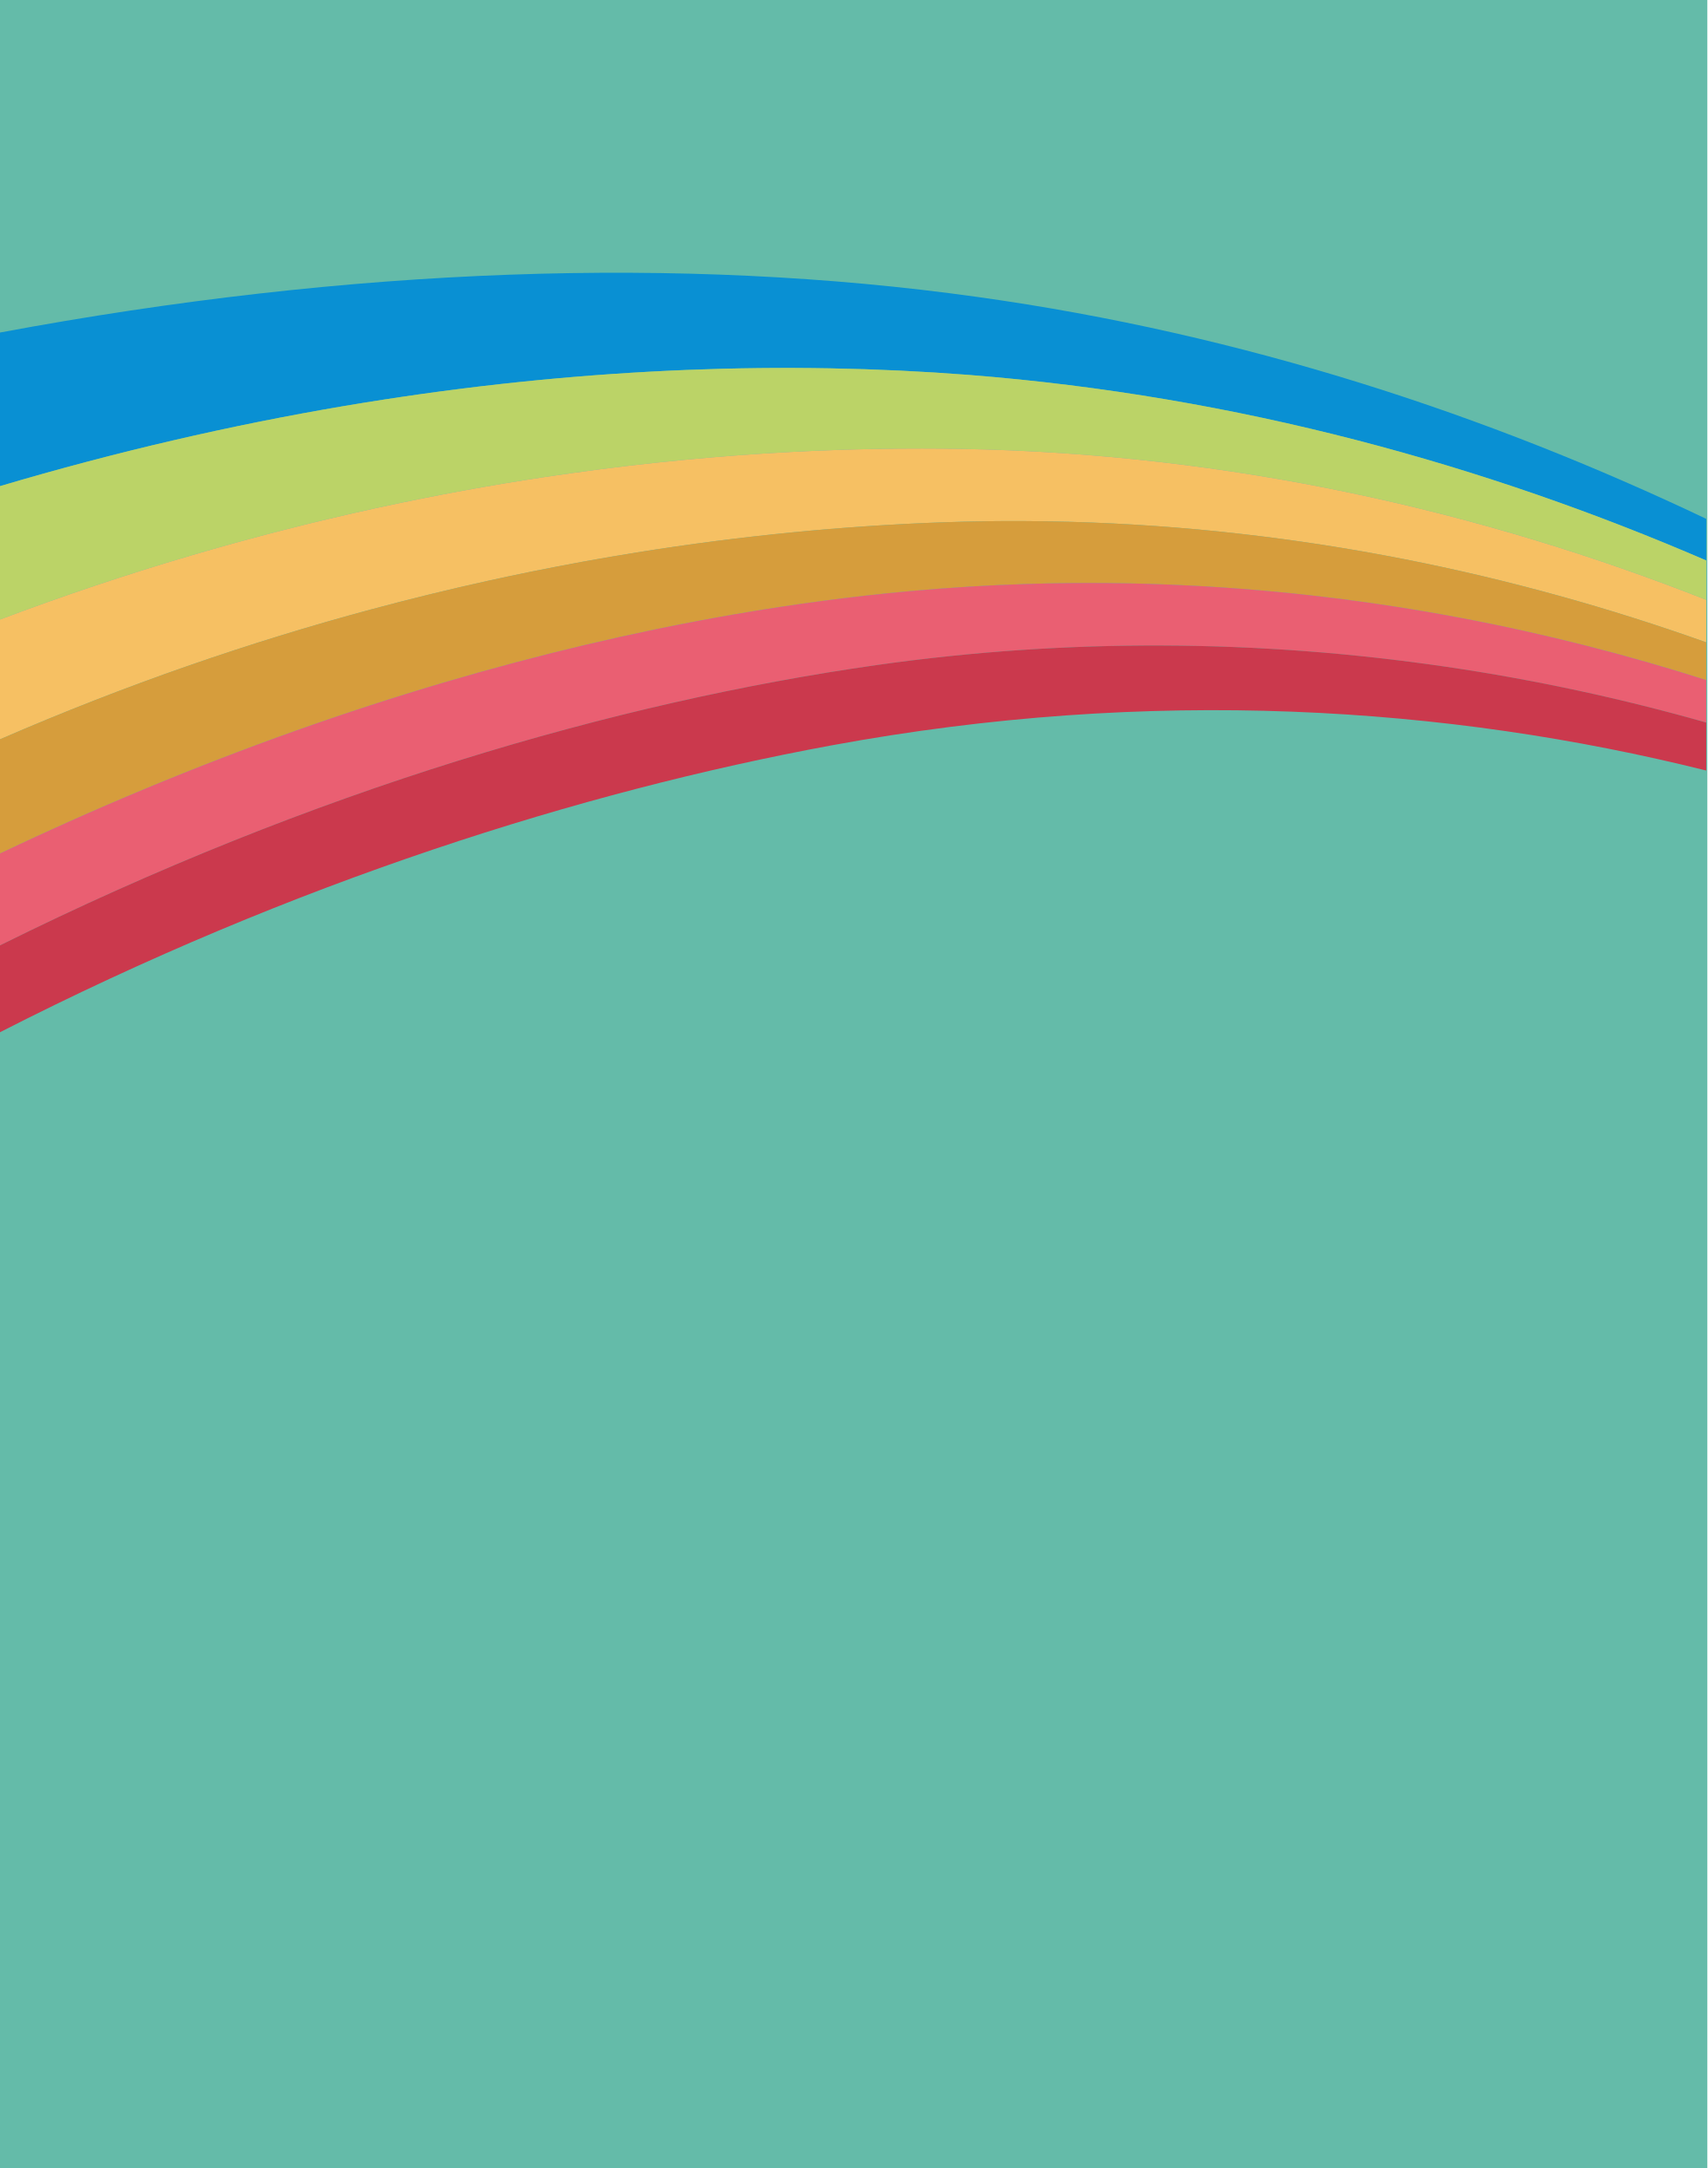
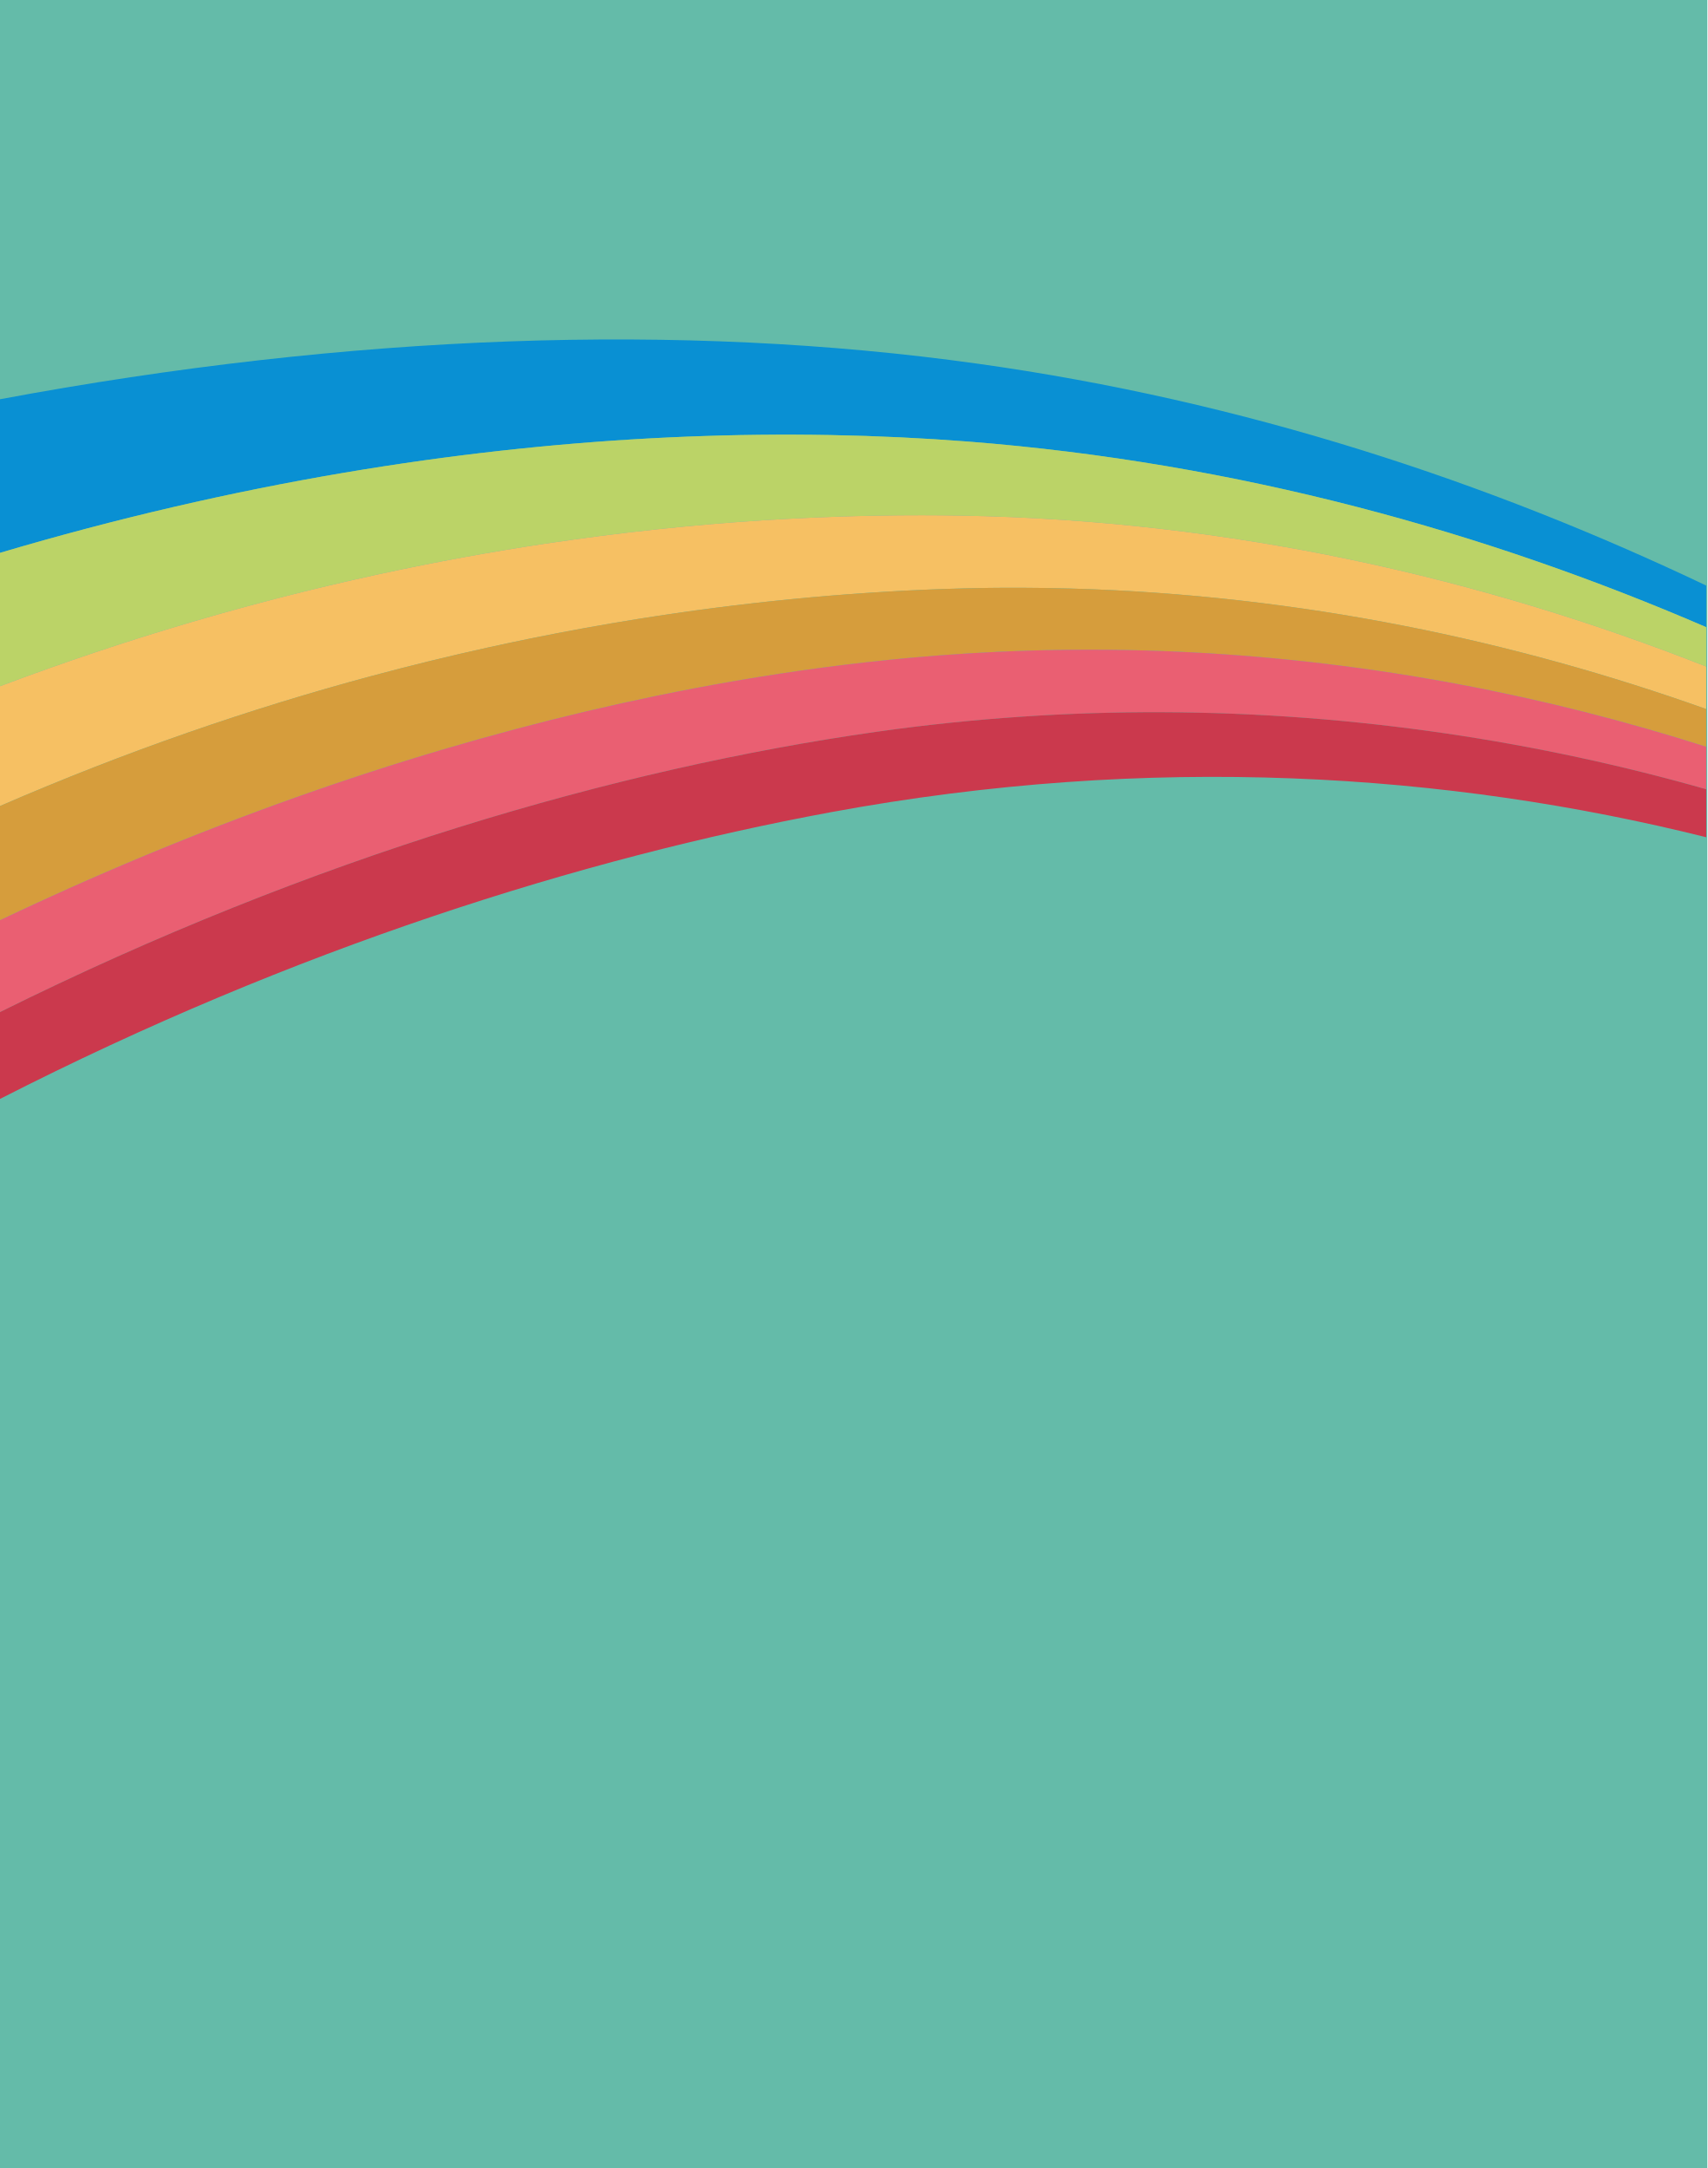
<svg xmlns="http://www.w3.org/2000/svg" version="1.1" id="Layer_1" x="0px" y="0px" width="768px" height="975px" viewBox="0 0 768 975" enable-background="new 0 0 768 975" xml:space="preserve">
  <g id="background">
    <rect fill="#64BBA9" width="768" height="975" />
  </g>
  <g>
-     <path fill="none" d="M154.427,182.656c6.238-1.059,12.457-2.065,18.655-3.022C166.884,180.591,160.666,181.598,154.427,182.656z" />
-     <path fill="#0990D3" d="M0,218.629c52.477-15.547,104.091-27.43,154.427-35.973c6.238-1.059,12.457-2.065,18.655-3.022   c92.973-14.353,181.354-17.319,262.491-11.043c121.494,9.536,232.818,40.678,331.931,83.465v-18.712   c-97.864-46.589-207.523-83.052-328.036-99.828C306.655,114.937,157.551,120.15,0,149.551V218.629z" />
-     <path fill="#BBD367" d="M173.082,179.634c-6.198,0.957-12.417,1.964-18.655,3.022C104.091,191.199,52.477,203.082,0,218.63v59.985   c57.26-21.579,113.86-38.035,168.982-50.064c0.592-0.129,1.181-0.252,1.774-0.38c25.064-5.431,49.821-9.955,74.192-13.629   c4.367-0.658,8.717-1.28,13.059-1.884c8.059-1.123,16.079-2.163,24.048-3.104c0.457-0.056,0.912-0.104,1.369-0.155   c32.312-3.777,63.848-6.081,94.419-7.084c2.278-0.074,4.548-0.141,6.814-0.2c2.492-0.066,4.977-0.126,7.456-0.174   c4.188-0.084,8.359-0.146,12.509-0.181c3.394-0.027,6.775-0.046,10.141-0.042c5.644,0.006,11.247,0.058,16.812,0.15   c122.683,2.046,235.612,28.351,335.929,67.898v-17.711c-99.112-42.787-210.437-73.929-331.931-83.465   C354.436,162.314,266.055,165.281,173.082,179.634z" />
-     <path fill="#F6C063" d="M180.225,270.569c4.351-1.118,8.69-2.204,13.019-3.265c8.658-2.119,17.276-4.125,25.846-6.018   c6.53-1.443,13.033-2.823,19.507-4.141c16.187-3.29,32.194-6.191,47.998-8.726c47.411-7.596,92.977-11.878,135.983-13.472   c7.448-0.276,14.859-0.459,22.234-0.551c4.915-0.062,9.813-0.084,14.697-0.065c7.323,0.026,14.61,0.141,21.856,0.342   c103.948,2.894,199.984,23.516,286.138,54.211v-19.118c-100.317-39.548-213.247-65.853-335.929-67.898   c-5.564-0.094-11.169-0.146-16.812-0.15c-3.364-0.004-6.747,0.015-10.141,0.042c-4.148,0.034-8.32,0.097-12.509,0.181   c-2.479,0.048-4.964,0.106-7.456,0.174c-2.267,0.061-4.536,0.126-6.814,0.2c-30.571,1.003-62.106,3.307-94.419,7.084   c-0.457,0.052-0.912,0.101-1.369,0.155c-7.969,0.94-15.989,1.98-24.048,3.104c-4.341,0.604-8.692,1.226-13.059,1.884   c-24.371,3.674-49.128,8.198-74.192,13.629c-0.593,0.128-1.182,0.251-1.774,0.38C113.861,240.581,57.26,257.036,0,278.616v53.872   c56.585-24.59,112.614-43.823,167.146-58.482C171.514,272.831,175.875,271.686,180.225,270.569z" />
-     <path fill="#D69D3C" d="M30.789,369.622c92.077-41.186,181.255-69.503,264.358-86.67c11.871-2.452,23.62-4.677,35.233-6.678   c27.099-4.672,53.473-8.132,79.005-10.442c17.717-1.607,35.254-2.667,52.601-3.211c12.385-0.388,24.674-0.516,36.857-0.396   c12.184,0.121,24.263,0.49,36.229,1.096c83.426,4.213,161.496,19.873,232.432,42.525v-16.959   c-86.153-30.694-182.188-51.315-286.136-54.21c-7.246-0.201-14.533-0.314-21.856-0.342c-4.884-0.019-9.781,0.003-14.697,0.065   c-7.375,0.092-14.786,0.273-22.234,0.551c-43.006,1.594-88.572,5.876-135.983,13.472c-15.804,2.533-31.812,5.436-47.998,8.726   c-6.474,1.316-12.978,2.696-19.507,4.141c-8.57,1.893-17.188,3.898-25.846,6.018c-4.329,1.061-8.668,2.146-13.019,3.265   c-4.351,1.116-8.711,2.262-13.079,3.437C112.616,288.668,56.586,307.902,0,332.492v51.341c5.882-2.797,11.755-5.547,17.616-8.239   C22.013,373.574,26.404,371.585,30.789,369.622z" />
-     <path fill="#EA5F72" d="M767.504,324.941v-19.096c-70.936-22.652-149.006-38.312-232.432-42.525   c-11.967-0.605-24.046-0.975-36.229-1.096c-12.184-0.119-24.473,0.009-36.857,0.396c-17.347,0.544-34.884,1.604-52.601,3.211   c-25.532,2.311-51.906,5.771-79.005,10.442c-11.613,2.001-23.362,4.226-35.233,6.678c-83.103,17.167-172.281,45.484-264.358,86.67   c-4.385,1.963-8.776,3.952-13.173,5.972c-5.861,2.692-11.734,5.442-17.616,8.239v41.321   c140.994-70.01,277.138-109.411,394.196-126.044c43.722-6.188,86.582-8.951,128.272-8.815l0,0h0.001   C610.303,290.581,692.938,303.753,767.504,324.941z" />
-     <path fill="#CB394D" d="M767.504,324.941c-74.565-21.188-157.201-34.36-245.034-34.646h-0.001   c-41.69-0.136-84.551,2.63-128.27,8.815C277.14,315.743,140.995,355.146,0,425.154v39.063   c132.384-67.615,261.748-108.241,373.612-128.928c144.343-26.664,277.925-17.714,393.892,11.237V324.941z" />
+     <path fill="none" d="M154.427,212.656c6.238-1.059,12.457-2.065,18.655-3.022C166.884,210.591,160.666,211.598,154.427,212.656z" />
+     <path fill="#0990D3" d="M0,248.629c52.477-15.547,104.091-27.43,154.427-35.973c6.238-1.059,12.457-2.065,18.655-3.022   c92.973-14.353,181.354-17.319,262.491-11.043c121.494,9.536,232.817,40.678,331.931,83.465v-18.712   c-97.864-46.589-207.522-83.052-328.036-99.828C306.655,144.937,157.551,150.15,0,179.551V248.629z" />
+     <path fill="#BBD367" d="M173.082,209.634c-6.198,0.957-12.417,1.964-18.655,3.022C104.091,221.199,52.477,233.082,0,248.63v59.985   c57.26-21.579,113.86-38.035,168.982-50.064c0.592-0.129,1.181-0.252,1.774-0.38c25.064-5.431,49.821-9.955,74.192-13.629   c4.367-0.658,8.717-1.28,13.059-1.884c8.059-1.123,16.079-2.163,24.048-3.104c0.457-0.056,0.912-0.104,1.369-0.155   c32.312-3.777,63.848-6.081,94.419-7.084c2.278-0.074,4.548-0.141,6.814-0.2c2.492-0.066,4.977-0.126,7.456-0.174   c4.188-0.084,8.358-0.146,12.509-0.181c3.394-0.027,6.774-0.046,10.141-0.042c5.645,0.006,11.247,0.058,16.812,0.15   c122.683,2.046,235.612,28.351,335.929,67.898v-17.711c-99.112-42.787-210.437-73.929-331.931-83.465   C354.436,192.314,266.055,195.281,173.082,209.634z" />
+     <path fill="#F6C063" d="M180.225,300.569c4.351-1.118,8.69-2.204,13.019-3.265c8.658-2.119,17.276-4.125,25.846-6.018   c6.53-1.443,13.033-2.823,19.507-4.141c16.187-3.29,32.194-6.191,47.998-8.726c47.411-7.596,92.977-11.878,135.983-13.472   c7.448-0.276,14.859-0.459,22.234-0.551c4.914-0.062,9.812-0.084,14.696-0.065c7.323,0.026,14.61,0.141,21.856,0.342   c103.947,2.894,199.983,23.516,286.138,54.211v-19.118c-100.317-39.548-213.247-65.853-335.929-67.898   c-5.564-0.094-11.169-0.146-16.812-0.15c-3.363-0.004-6.747,0.015-10.141,0.042c-4.148,0.034-8.32,0.097-12.509,0.181   c-2.479,0.048-4.964,0.106-7.456,0.174c-2.268,0.061-4.536,0.126-6.814,0.2c-30.57,1.003-62.105,3.307-94.419,7.084   c-0.457,0.052-0.912,0.101-1.369,0.155c-7.969,0.94-15.989,1.98-24.048,3.104c-4.341,0.604-8.692,1.226-13.059,1.884   c-24.371,3.674-49.128,8.198-74.192,13.629c-0.593,0.128-1.182,0.251-1.774,0.38C113.861,270.581,57.26,287.036,0,308.616v53.872   c56.585-24.59,112.614-43.823,167.146-58.482C171.514,302.831,175.875,301.686,180.225,300.569z" />
+     <path fill="#D69D3C" d="M30.789,399.622c92.077-41.186,181.255-69.503,264.358-86.67c11.871-2.452,23.62-4.677,35.233-6.678   c27.099-4.672,53.473-8.132,79.005-10.442c17.717-1.607,35.254-2.667,52.602-3.211c12.385-0.388,24.674-0.516,36.856-0.396   c12.185,0.121,24.264,0.49,36.229,1.096c83.426,4.213,161.496,19.873,232.432,42.525v-16.959   c-86.153-30.694-182.188-51.315-286.136-54.21c-7.246-0.201-14.533-0.314-21.856-0.342c-4.884-0.019-9.78,0.003-14.696,0.065   c-7.375,0.092-14.786,0.273-22.234,0.551c-43.006,1.594-88.572,5.876-135.983,13.472c-15.804,2.533-31.812,5.436-47.998,8.726   c-6.474,1.316-12.978,2.696-19.507,4.141c-8.57,1.893-17.188,3.898-25.846,6.018c-4.329,1.061-8.668,2.146-13.019,3.265   c-4.351,1.116-8.711,2.262-13.079,3.437C112.616,318.668,56.586,337.902,0,362.492v51.341c5.882-2.797,11.755-5.547,17.616-8.239   C22.013,403.574,26.404,401.585,30.789,399.622z" />
+     <path fill="#EA5F72" d="M767.504,354.941v-19.096c-70.936-22.652-149.006-38.312-232.432-42.525   c-11.967-0.605-24.046-0.975-36.229-1.096c-12.184-0.119-24.473,0.009-36.856,0.396c-17.348,0.544-34.885,1.604-52.602,3.211   c-25.532,2.311-51.906,5.771-79.005,10.442c-11.613,2.001-23.362,4.226-35.233,6.678c-83.103,17.167-172.281,45.484-264.358,86.67   c-4.385,1.963-8.776,3.952-13.173,5.972c-5.861,2.692-11.734,5.442-17.616,8.239v41.321   c140.994-70.01,277.138-109.411,394.196-126.044c43.722-6.188,86.582-8.951,128.271-8.815l0,0h0.001   C610.303,320.581,692.938,333.753,767.504,354.941z" />
+     <path fill="#CB394D" d="M767.504,354.941c-74.564-21.188-157.201-34.36-245.034-34.646h-0.001   c-41.689-0.136-84.551,2.63-128.27,8.815C277.14,345.743,140.995,385.146,0,455.154v39.062   c132.384-67.615,261.748-108.241,373.612-128.928c144.343-26.664,277.925-17.714,393.892,11.237V354.941z" />
  </g>
</svg>
